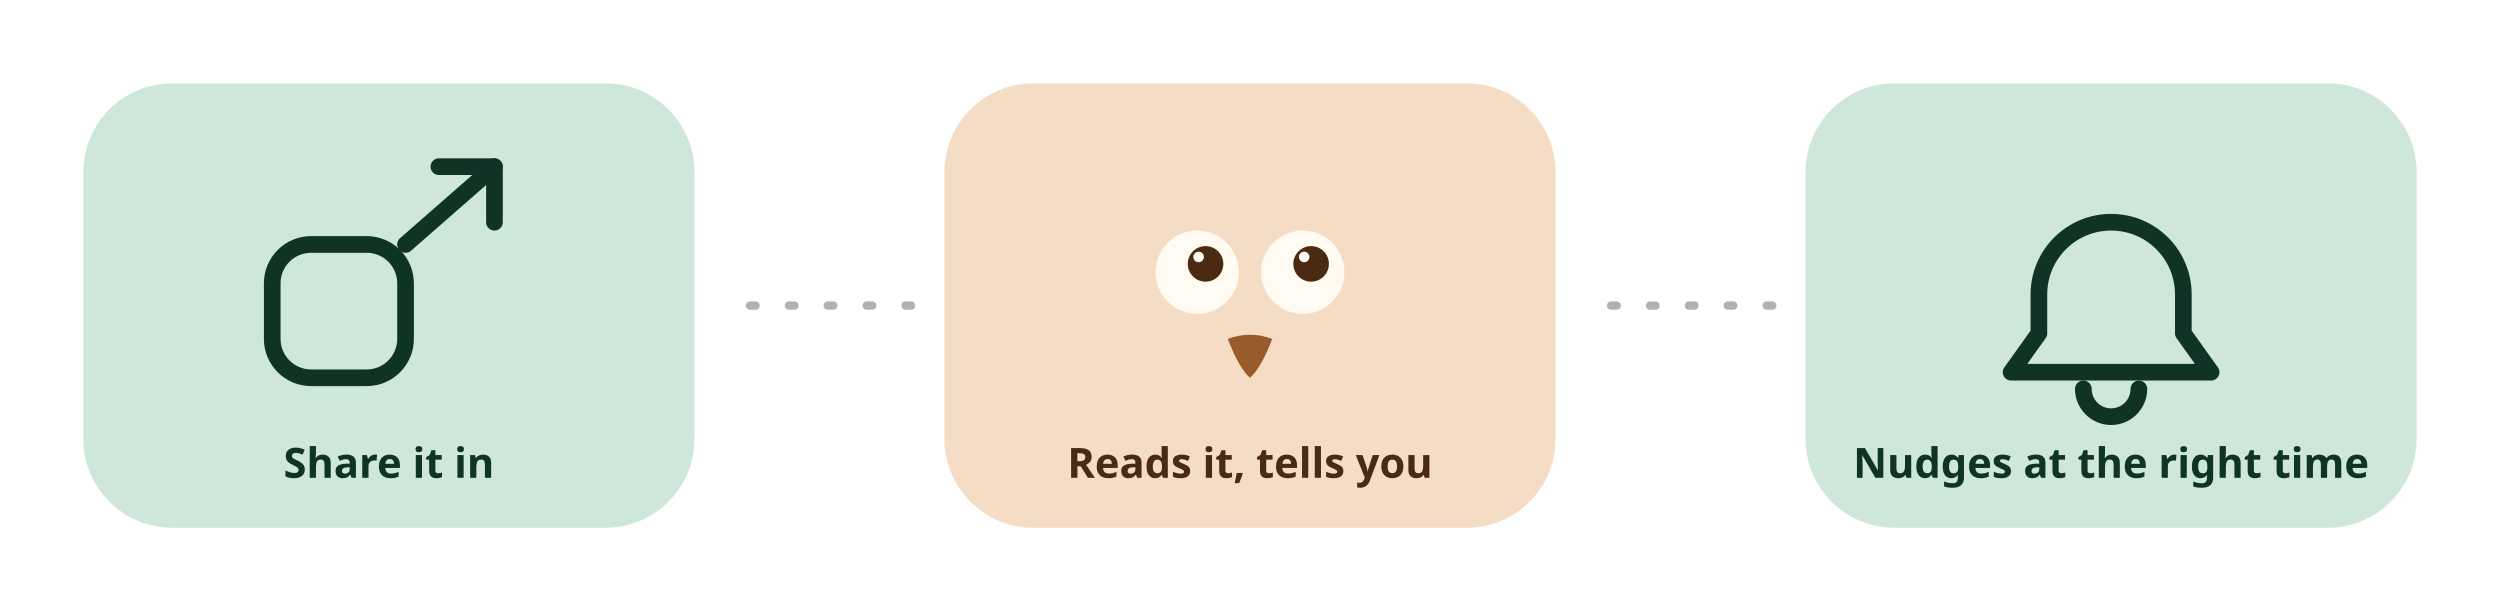
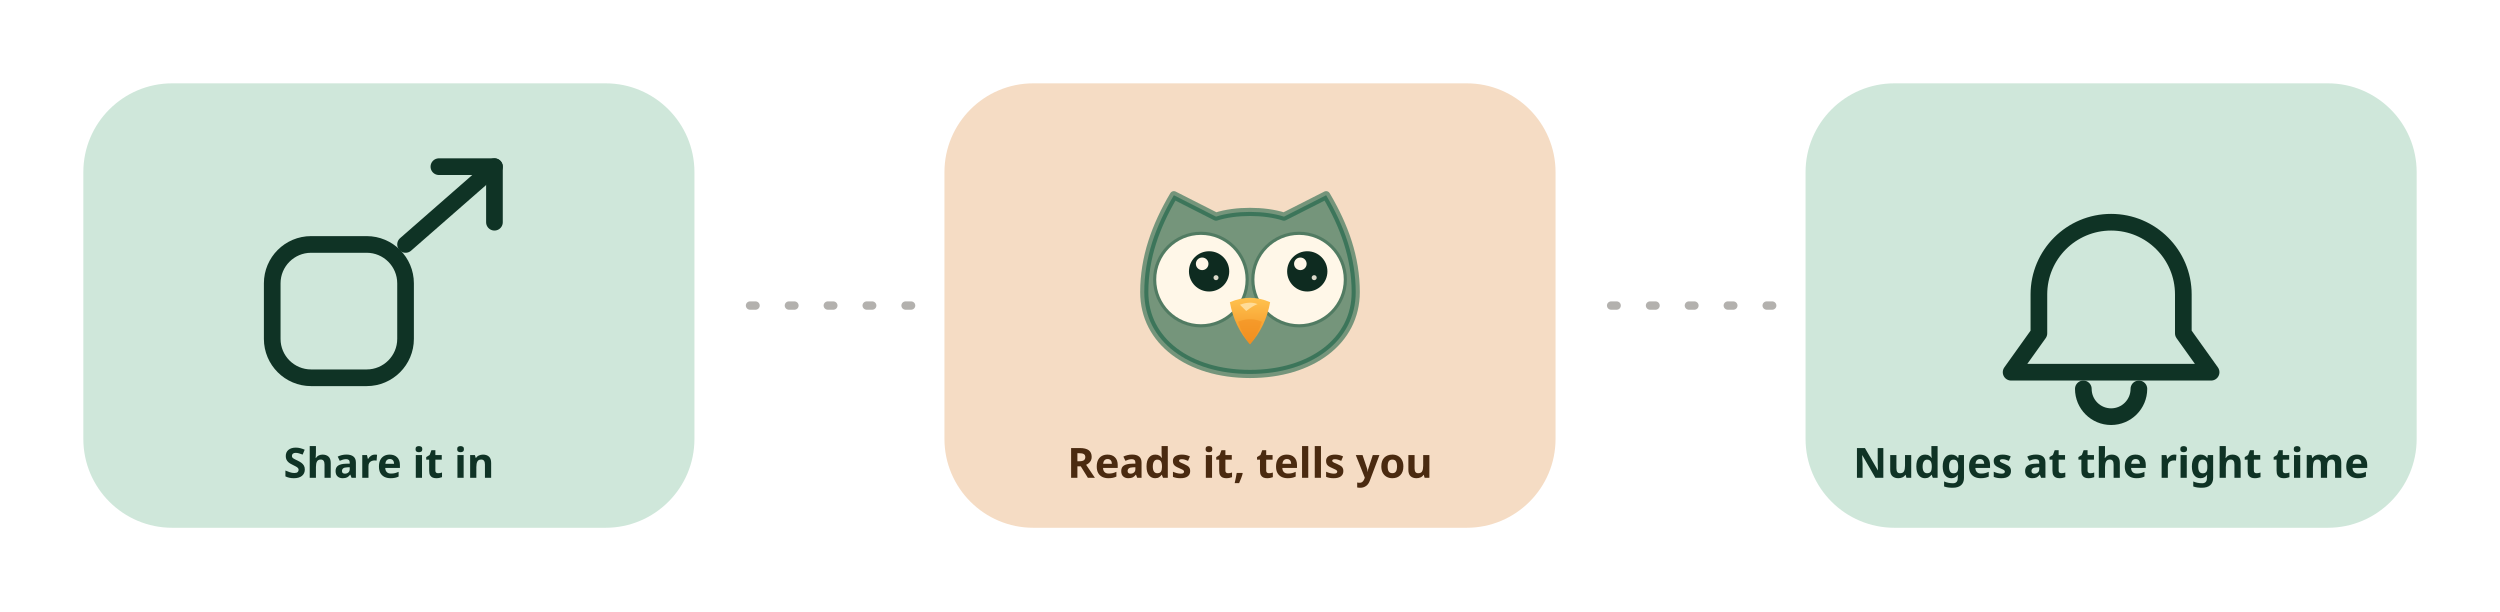
<svg xmlns="http://www.w3.org/2000/svg" width="900" height="220" viewBox="0 0 900 220" fill="none">
  <rect x="30" y="30" width="220" height="160" rx="32" fill="#cfe7da" />
  <rect x="98" y="88" width="48" height="48" rx="14" fill="none" stroke="#0f3325" stroke-width="6" />
  <path d="M 146 88 L 178 60" stroke="#0f3325" stroke-width="6" stroke-linecap="round" />
  <path d="M 158 60 L 178 60 L 178 80" stroke="#0f3325" stroke-width="6" stroke-linecap="round" stroke-linejoin="round" fill="none" />
  <text x="140" y="172" text-anchor="middle" font-family="system-ui, sans-serif" font-size="15" font-weight="600" fill="#0f3325">Share it in</text>
  <path d="M 270 110 C 300 110, 300 110, 330 110" stroke="#67635d" stroke-width="3" stroke-linecap="round" stroke-dasharray="2 12" opacity="0.5" />
  <rect x="340" y="30" width="220" height="160" rx="32" fill="#f5dcc4" />
-   <circle cx="431" cy="98" r="15" fill="#fffaf2" />
-   <circle cx="434" cy="95" r="6.4" fill="#4a2a10" />
-   <circle cx="431.5" cy="92.5" r="1.9" fill="#fffaf2" />
-   <circle cx="469" cy="98" r="15" fill="#fffaf2" />
-   <circle cx="472" cy="95" r="6.4" fill="#4a2a10" />
-   <circle cx="469.5" cy="92.5" r="1.9" fill="#fffaf2" />
-   <path d="M 442 122 Q 450 119 458 122 Q 454 132.5 450 136 Q 446 132.5 442 122 Z" fill="#9a5b2a" />
+   <svg x="392" y="44" width="116" height="116" viewBox="0 0 1024 1024">
+     <defs>
+       <linearGradient id="fbg" x1="0" y1="0" x2="1" y2="1">
+         <stop offset="0" stop-color="#52CC92" />
+         <stop offset="1" stop-color="#1B7A58" />
+       </linearGradient>
+       <radialGradient id="fgl" cx=".3" cy=".22" r=".8">
+         <stop offset="0" stop-color="#fff" stop-opacity=".28" />
+         <stop offset="1" stop-color="#fff" stop-opacity="0" />
+       </radialGradient>
+       <linearGradient id="fbk" x1="0" y1="0" x2="0" y2="1">
+         <stop offset="0" stop-color="#FFC24F" />
+         <stop offset="1" stop-color="#F28E1F" />
+       </linearGradient>
+     </defs>
+     <path d="M270 232 L404 300 C466 280 558 280 620 300 L754 232 C812 330 848 430 848 540 C848 696 706 800 512 800 C318 800 176 696 176 540 C176 430 212 330 270 232 Z" fill="#0E5C40" fill-opacity=".55" stroke="#0E5C40" stroke-opacity=".55" stroke-width="26" stroke-linejoin="round" />
+     <circle cx="356" cy="500" r="152" fill="#0F4A35" opacity=".35" />
+     <circle cx="356" cy="500" r="142" fill="#FFF7E8" />
+     <circle cx="382" cy="474" r="64" fill="#0E2B20" />
+     <circle cx="360" cy="450" r="20" fill="#FFF7E8" />
+     <circle cx="404" cy="494" r="8" fill="#FFF7E8" opacity=".85" />
+     <circle cx="668" cy="500" r="152" fill="#0F4A35" opacity=".35" />
+     <circle cx="668" cy="500" r="142" fill="#FFF7E8" />
+     <circle cx="694" cy="474" r="64" fill="#0E2B20" />
+     <circle cx="672" cy="450" r="20" fill="#FFF7E8" />
+     <circle cx="716" cy="494" r="8" fill="#FFF7E8" opacity=".85" />
+     <path d="M448 572 Q512 544 576 572 Q562 650 512 706 Q462 650 448 572 Z" fill="url(#fbk)" />
+     <path d="M474 634 Q512 618 550 634 Q536 676 512 706 Q488 676 474 634 Z" fill="#F28E1F" opacity=".55" />
+     <path d="M480 580 Q512 568 536 578 Q520 584 500 600 Z" fill="#FFE0A0" opacity=".9" />
+   </svg>
  <text x="450" y="172" text-anchor="middle" font-family="system-ui, sans-serif" font-size="15" font-weight="600" fill="#4a2a10">Reads it, tells you</text>
  <path d="M 580 110 C 610 110, 610 110, 640 110" stroke="#67635d" stroke-width="3" stroke-linecap="round" stroke-dasharray="2 12" opacity="0.5" />
  <rect x="650" y="30" width="220" height="160" rx="32" fill="#cfe7da" />
  <path d="M 760 80 a 26 26 0 0 1 26 26 v 14 l 10 14 h -72 l 10 -14 v -14 a 26 26 0 0 1 26 -26 Z" fill="none" stroke="#0f3325" stroke-width="6" stroke-linejoin="round" />
  <path d="M 750 140 a 10 10 0 0 0 20 0" stroke="#0f3325" stroke-width="6" stroke-linecap="round" fill="none" />
  <text x="760" y="172" text-anchor="middle" font-family="system-ui, sans-serif" font-size="15" font-weight="600" fill="#0f3325">Nudges at the right time</text>
</svg>
